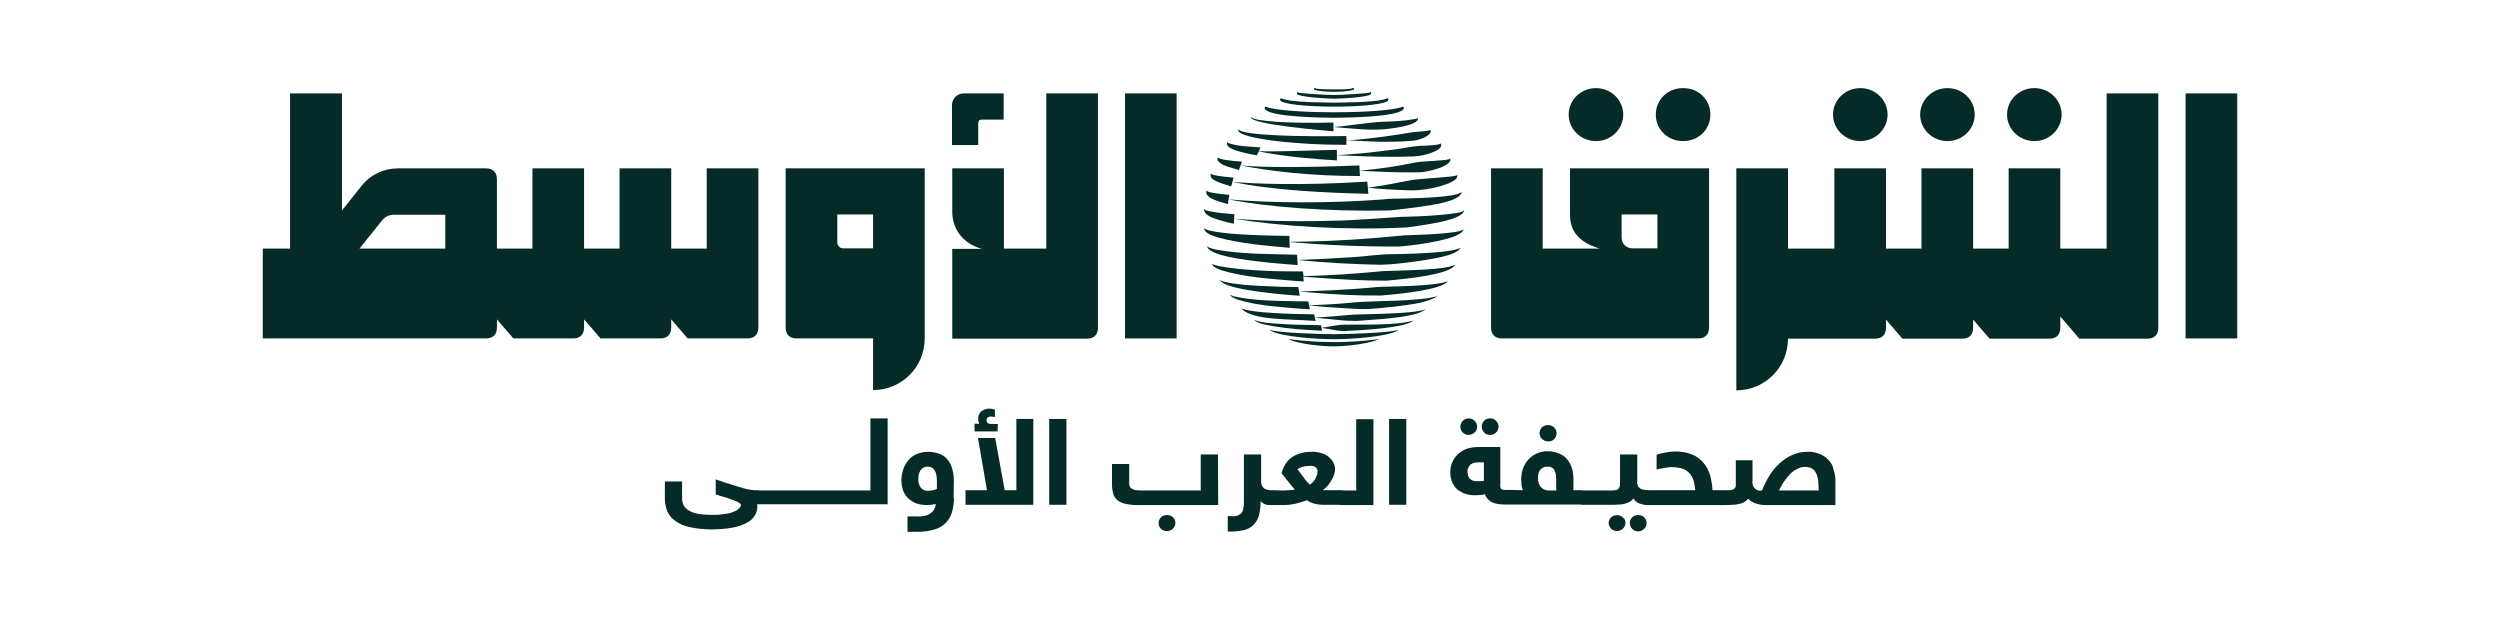
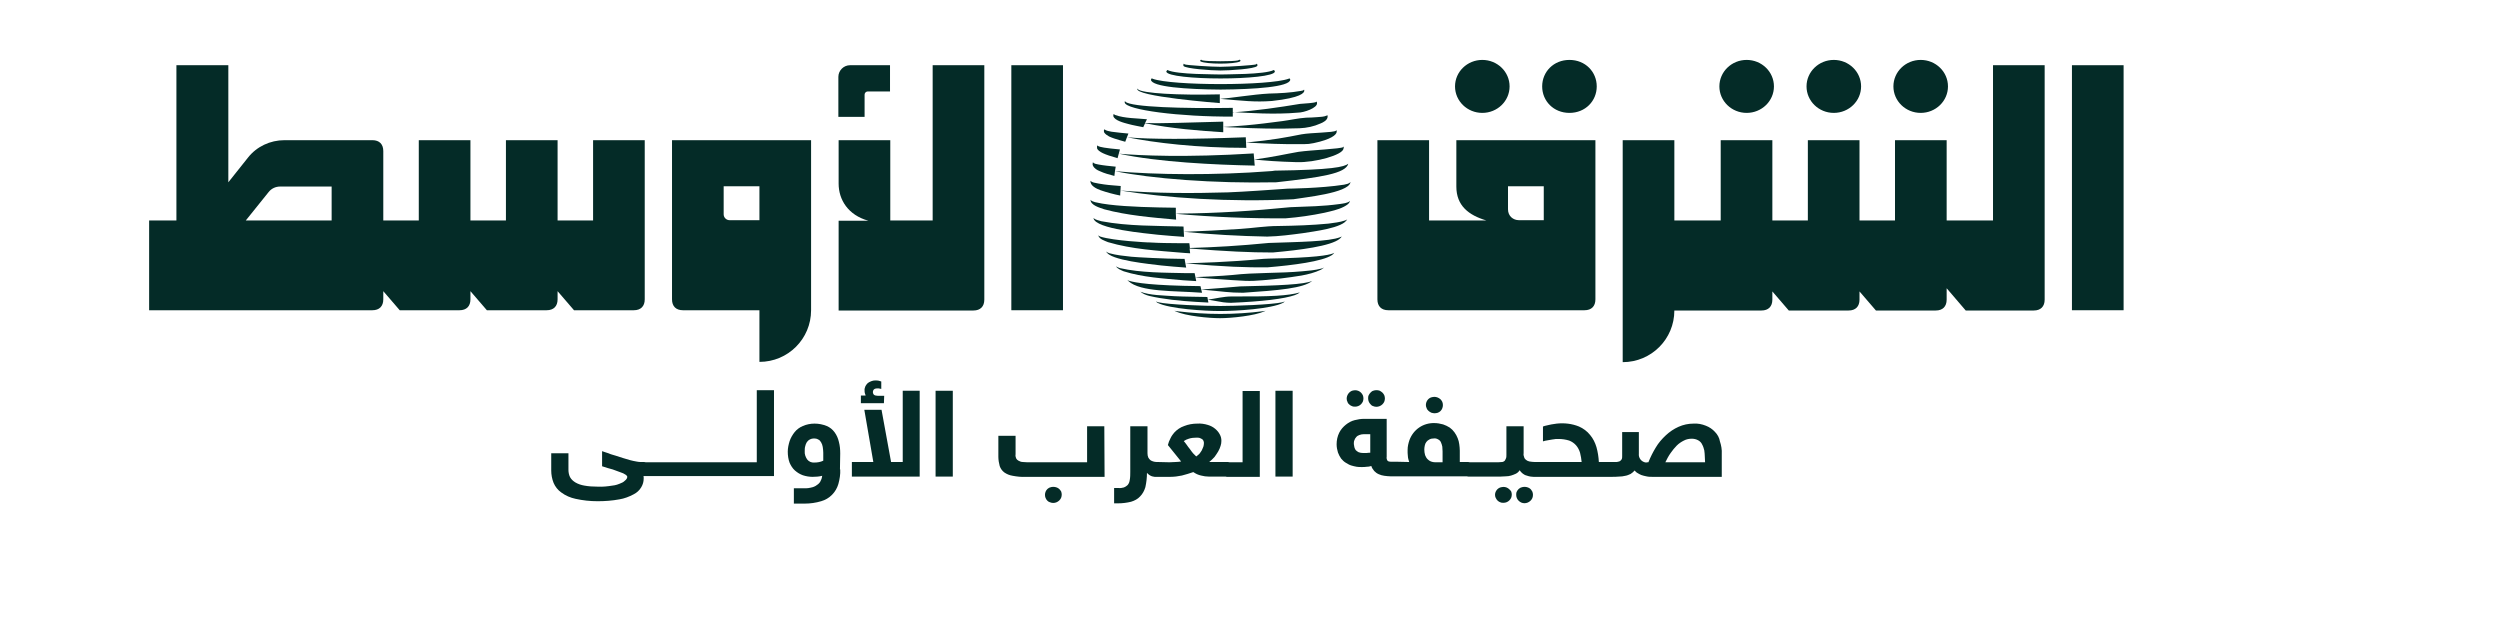
- <svg xmlns="http://www.w3.org/2000/svg" width="762" height="189" viewBox="-38.1 -9.45 838.2 207.9" fill="none">
+ <svg xmlns="http://www.w3.org/2000/svg" width="762" height="189" viewBox="0 0 838.2 207.9" fill="none">
  <path d="M369.277 74.175C368.389 73.909 367.323 73.731 366.613 73.109C367.145 76.839 384.552 78.26 388.194 78.704C391.125 78.971 394.144 79.237 396.986 79.415C396.986 79.415 396.897 78.26 396.897 77.727C396.897 77.195 396.808 75.951 396.808 75.951C387.661 75.685 378.247 75.862 369.277 74.175Z" fill="#042B27" />
  <path d="M451.694 73.464C451.516 73.731 451.25 73.82 450.983 73.908C449.207 74.53 447.253 74.708 445.388 74.974C439.882 75.507 434.198 75.685 428.603 75.773C424.251 75.773 420.077 76.484 415.814 76.75C409.42 77.194 403.38 77.461 396.897 77.727C406.222 78.615 415.459 79.148 424.873 79.326C428.869 79.237 432.866 78.704 436.862 78.171C439.971 77.638 450.539 76.484 451.694 73.464Z" fill="#042B27" />
  <path d="M369.01 63.784C371.053 64.495 373.362 65.116 375.583 65.56C375.583 65.56 375.583 64.406 375.671 63.962C375.671 63.429 375.76 62.363 375.76 62.363C373.895 62.185 371.941 62.097 370.165 61.83C369.01 61.653 367.767 61.475 366.701 61.209C366.346 61.12 365.902 60.942 365.636 60.587C365.369 62.274 367.767 63.34 369.01 63.784Z" fill="#042B27" />
  <path d="M433.665 66.803C437.218 66.182 451.96 64.761 452.76 61.208V61.12V61.031C452.316 61.652 451.339 61.741 450.628 61.919C442.724 63.162 431.711 63.251 431.711 63.251C426.738 63.606 416.702 64.317 411.729 64.494C399.65 64.85 387.572 64.85 375.582 63.873C390.68 66.359 412.528 67.869 433.665 66.803Z" fill="#042B27" />
  <path d="M378.336 41.581C379.934 42.025 381.622 42.292 383.309 42.647C383.487 42.203 383.753 41.759 383.931 41.315C392.634 43.091 402.581 43.89 410.13 44.334C410.13 43.801 410.13 43.091 410.13 42.469C410.13 41.936 410.13 41.404 410.13 40.782C398.229 41.048 389.171 41.492 383.931 41.226C384.108 40.871 384.375 40.338 384.552 39.983C381.089 39.627 377.181 39.716 373.895 38.562C373.717 38.473 373.54 38.384 373.451 38.206C373.273 38.384 373.273 38.65 373.273 38.917C373.629 40.427 377.003 41.226 378.336 41.581Z" fill="#042B27" />
  <path d="M435.708 43.002C438.106 42.913 440.592 42.38 442.724 41.404C443.612 41.048 445.033 40.338 445.122 39.183C445.122 39.006 445.122 38.828 445.033 38.562C445.033 38.651 444.944 38.651 444.855 38.739C443.878 39.183 442.724 39.183 441.658 39.272C440.415 39.361 439.171 39.45 437.928 39.45C435.264 39.627 432.599 40.249 429.935 40.604C425.85 41.137 421.764 41.67 417.679 42.025C415.104 42.203 412.617 42.469 410.041 42.558C411.373 42.647 412.706 42.736 414.038 42.736C421.32 43.091 428.514 43.269 435.708 43.002Z" fill="#042B27" />
  <path d="M371.852 45.755C373.007 46.288 374.162 46.643 375.405 46.999C376.027 47.176 376.737 47.354 377.27 47.532C377.448 47.087 377.625 46.555 377.803 46.111C377.98 45.666 378.158 45.134 378.336 44.778C376.471 44.601 374.517 44.423 372.652 44.157C371.852 43.979 370.964 43.89 370.254 43.357C370.076 43.624 370.076 44.068 370.165 44.334C370.52 44.956 371.231 45.4 371.852 45.755Z" fill="#042B27" />
  <path d="M417.679 46.022C399.206 46.732 385.441 46.732 377.892 46.022C387.306 47.887 401.16 49.574 417.857 49.574C417.857 49.663 417.679 46.022 417.679 46.022Z" fill="#042B27" />
  <path d="M374.694 53.038C374.961 52.15 375.227 50.995 375.494 50.107C370.609 49.663 368.744 49.308 368.122 48.953C368.034 48.864 367.945 48.775 367.945 48.686C367.767 49.041 367.767 49.486 367.856 49.841C368.389 50.906 370.254 51.795 374.694 53.038Z" fill="#042B27" />
  <path d="M368.744 57.389C370.254 58.1 371.941 58.544 373.629 58.988C373.717 58.011 373.895 56.857 374.073 55.88C372.208 55.702 369.721 55.436 368.389 55.169C367.767 54.992 366.79 54.992 366.435 54.37C366.346 54.725 366.257 55.169 366.435 55.524C366.879 56.501 367.856 57.034 368.744 57.389Z" fill="#042B27" />
  <path d="M409.242 26.306C418.212 26.306 427.271 25.506 427.448 23.997C427.448 23.819 427.271 23.553 427.093 23.464C424.074 25.062 410.308 24.885 409.242 24.974C408.176 24.885 394.411 25.062 391.391 23.464C391.302 23.641 391.036 23.819 391.036 23.997C391.213 25.506 400.272 26.306 409.242 26.306Z" fill="#042B27" />
  <path d="M409.242 30.036C420.699 29.947 432.333 29.148 432.599 26.75C432.599 26.572 432.422 26.394 432.244 26.217C432.244 26.306 432.155 26.306 432.067 26.394C425.494 28.792 392.901 28.792 386.417 26.394C386.329 26.306 386.24 26.306 386.24 26.217C386.062 26.306 385.973 26.483 385.885 26.75C386.151 29.148 397.785 29.947 409.242 30.036Z" fill="#042B27" />
  <path d="M408.976 34.565C408.976 34.121 408.976 33.499 408.976 33.055C408.976 32.611 408.976 31.989 408.976 31.634C394.943 31.989 382.954 31.279 381.533 29.947C381.444 29.858 381.444 29.769 381.355 29.68C379.934 32.345 408.976 34.565 408.976 34.565Z" fill="#042B27" />
  <path d="M426.471 33.855C436.241 32.789 437.306 31.102 437.306 30.391C437.306 30.213 437.218 30.125 437.218 30.036C437.04 30.391 436.507 30.391 436.152 30.48C432.688 31.102 429.047 31.279 425.495 31.368C420.255 31.634 412.173 32.967 409.064 33.144C416.791 33.766 420.61 34.299 426.471 33.855Z" fill="#042B27" />
  <path d="M413.327 39.094V37.585C418.656 37.851 427.36 38.473 435.175 37.762C437.218 37.762 441.747 36.164 441.569 34.565C441.569 34.387 441.481 34.21 441.481 34.032C441.481 34.121 441.303 34.121 441.214 34.21C440.326 34.565 437.928 34.654 435.885 34.831C428.869 35.986 421.143 37.141 413.327 37.673V36.164C396.72 36.43 379.224 35.897 377.359 34.121C377.27 34.032 377.181 33.943 377.181 33.855C377.092 34.032 377.092 34.21 377.092 34.387C377.625 36.874 395.476 39.183 413.327 39.094Z" fill="#042B27" />
  <path d="M417.768 47.798C424.695 48.153 430.113 48.42 437.129 48.331C438.372 48.331 439.26 48.242 440.504 47.975C446.365 46.732 447.964 45.222 448.141 44.334C448.23 44.068 448.141 43.801 448.141 43.624C448.141 43.713 448.053 43.713 447.964 43.801C447.076 44.512 439.793 44.423 436.33 45.045C430.912 46.111 426.827 46.91 417.768 47.798Z" fill="#042B27" />
  <path d="M420.521 53.482C423.896 53.837 428.248 54.192 434.82 54.37C440.948 54.548 450.184 51.972 450.451 49.841C450.539 49.574 450.539 49.308 450.539 49.041C450.539 49.13 450.45 49.219 450.362 49.308C449.562 49.929 439.793 50.285 435.353 50.906C430.734 51.706 427.182 52.594 420.521 53.482Z" fill="#042B27" />
  <path d="M375.138 51.528C388.283 54.37 407.377 55.258 420.699 55.525C420.699 55.525 420.521 54.104 420.521 53.482C420.432 52.86 420.343 51.439 420.343 51.439C397.519 52.86 382.066 52.15 375.138 51.528Z" fill="#042B27" />
  <path d="M425.85 57.39C407.466 58.811 387.483 58.633 373.806 57.39C385.885 59.876 406.933 61.564 427.892 61.12C442.99 59.432 451.161 58.189 452.049 54.903C450.628 55.969 446.72 56.946 427.36 57.212C426.827 57.301 426.383 57.39 425.85 57.39Z" fill="#042B27" />
  <path d="M431.09 73.198C435.53 72.843 439.793 72.221 444.056 71.333C446.276 70.8 448.585 70.356 450.628 69.29C451.427 68.846 452.227 68.402 452.582 67.603V67.514V67.425V67.337C452.582 67.337 452.582 67.337 452.582 67.425C451.694 68.136 450.273 68.225 449.207 68.402C443.346 69.202 438.905 69.202 432.599 69.468C420.255 70.711 407.821 71.511 395.565 71.6C395.032 71.6 394.588 71.688 394.144 71.688C406.4 72.754 418.922 73.287 431.09 73.198Z" fill="#042B27" />
  <path d="M371.764 68.58C370.254 68.402 368.655 68.136 367.145 67.781C366.613 67.603 365.902 67.425 365.636 66.981C365.636 68.846 368.744 69.645 370.254 70.178C377.803 72.221 386.329 72.932 394.322 73.642C394.322 73.642 394.233 72.31 394.233 71.688C394.233 71.333 394.233 69.645 394.233 69.645C387.128 69.557 378.158 69.379 371.764 68.58Z" fill="#042B27" />
  <path d="M426.738 84.655C435.708 83.855 446.276 82.523 449.207 80.037C449.474 79.77 449.74 79.593 449.829 79.237C449.74 79.326 449.651 79.415 449.385 79.504C445.566 81.013 435.619 81.102 425.406 81.457C415.459 82.434 407.466 82.879 398.94 83.145C398.851 82.523 398.851 81.901 398.762 81.546C397.874 81.546 396.986 81.546 396.098 81.546C390.592 81.457 390.148 81.546 385.352 81.28H384.908C384.908 81.28 373.362 80.747 368.922 79.326C368.655 79.237 368.389 79.06 368.211 78.882C368.566 80.214 370.254 80.658 371.497 81.191C379.579 83.589 388.016 84.033 396.364 84.743C397.075 84.832 397.785 84.832 399.029 84.921C399.029 84.921 398.94 84.211 398.851 83.323C411.64 84.299 418.922 84.655 426.738 84.655Z" fill="#042B27" />
  <path d="M396.009 86.786C391.125 86.786 380.822 86.253 379.313 86.076C376.826 85.809 374.25 85.543 372.03 84.921C371.497 84.743 371.231 84.655 370.876 84.299C371.941 87.319 385.973 88.562 389.348 89.006C392.013 89.273 394.943 89.539 397.697 89.717L397.43 88.296C397.341 87.852 397.164 86.786 397.164 86.786C396.808 86.786 396.364 86.786 396.009 86.786Z" fill="#042B27" />
  <path d="M425.583 86.697C424.962 86.697 424.251 86.786 423.629 86.786C411.729 87.941 401.782 88.118 397.43 88.296C410.574 89.451 418.034 89.717 425.05 89.628C433.488 88.918 443.346 87.674 446.543 85.543C446.898 85.276 447.164 85.099 447.342 84.743C447.253 84.832 447.076 84.921 446.809 85.01C445.388 85.543 440.859 86.431 425.583 86.697Z" fill="#042B27" />
  <path d="M442.902 90.072C440.859 90.605 438.727 90.783 436.596 90.96C428.958 91.671 420.788 91.316 413.15 92.204C409.331 92.559 403.203 92.826 400.627 92.914C400.627 92.914 401.515 93.003 402.226 93.092C404.091 93.269 405.867 93.447 407.555 93.536C410.841 93.802 414.215 93.98 417.413 94.158C421.409 94.335 425.495 93.714 429.491 93.358C434.02 92.737 438.727 92.381 442.902 90.427C443.346 90.161 443.701 89.984 443.967 89.539C443.967 89.539 443.967 89.539 443.878 89.628C443.701 89.895 443.346 89.984 442.902 90.072Z" fill="#042B27" />
  <path d="M397.785 91.582C390.503 91.404 382.51 91.493 375.494 89.894C375.227 89.806 374.961 89.717 374.783 89.628C374.606 89.539 374.25 89.362 374.162 89.273C374.694 90.161 375.76 90.516 376.737 90.96C383.22 93.003 390.059 93.358 396.808 93.98C398.141 94.069 399.739 94.157 401.071 94.246L400.805 92.914C400.805 92.914 400.627 91.937 400.538 91.582C399.562 91.582 398.673 91.582 397.785 91.582Z" fill="#042B27" />
  <path d="M403.736 96.999L402.67 97.088L403.736 97.177C410.041 97.71 411.995 98.154 416.791 98.154C428.603 97.355 437.129 96.644 439.971 94.157C437.573 95.401 428.159 95.756 415.814 96.022C410.663 96.467 408.62 96.644 403.736 96.999Z" fill="#042B27" />
  <path d="M378.602 94.157C378.247 94.069 378.069 93.98 377.892 93.802C377.98 93.891 378.158 94.069 378.336 94.246C382.421 97.976 393.522 97.444 403.025 98.154C403.025 98.154 402.848 97.355 402.759 97.088C402.67 96.733 402.492 95.934 402.492 95.934C386.151 95.756 380.556 94.779 378.602 94.157Z" fill="#042B27" />
  <path d="M412.972 99.397C410.219 99.397 407.555 100.108 404.979 100.463C407.111 100.818 408.532 101.085 410.13 101.351C410.929 101.44 411.818 101.529 412.706 101.529C423.274 101.085 430.557 100.197 434.109 98.953C434.82 98.687 435.353 98.421 435.885 97.976C435.885 97.976 435.797 98.065 435.708 98.065C431.978 99.131 426.294 99.486 412.972 99.397Z" fill="#042B27" />
  <path d="M393.789 99.308C390.059 99.042 385.529 99.042 382.332 97.799C384.02 99.22 386.595 99.486 388.904 99.93C394.144 100.818 399.65 101.174 405.157 101.44C405.157 101.44 405.068 100.996 404.979 100.552C404.89 100.108 404.801 99.753 404.801 99.575C401.249 99.486 397.341 99.486 393.789 99.308Z" fill="#042B27" />
  <path d="M409.153 105.259C404.357 105.259 399.206 104.904 394.943 104.371C394.677 104.371 393.789 104.193 393.789 104.193C393.878 104.282 394.055 104.371 394.144 104.371C397.519 105.969 405.334 106.68 409.064 106.68C412.883 106.68 420.61 105.881 423.985 104.371C424.074 104.282 424.251 104.282 424.34 104.193C424.34 104.193 423.541 104.371 423.185 104.371C419.1 104.904 413.949 105.259 409.153 105.259Z" fill="#042B27" />
  <path d="M409.153 104.282C414.482 104.282 426.205 103.572 430.202 101.529C430.646 101.262 430.734 101.085 430.734 101.085C430.734 101.085 430.29 101.262 429.935 101.351C426.383 102.151 414.304 102.595 409.153 102.595C403.913 102.595 391.835 102.151 388.371 101.351C388.016 101.262 387.572 101.085 387.572 101.085C387.572 101.085 387.661 101.262 388.105 101.529C392.101 103.572 403.913 104.282 409.153 104.282Z" fill="#042B27" />
  <path d="M409.153 23.641C412.262 23.641 420.699 23.108 421.498 22.131C421.764 21.865 421.409 21.332 421.409 21.332C421.409 21.332 421.32 21.51 421.054 21.599C420.343 21.865 412.084 22.398 409.153 22.398C406.134 22.398 397.963 21.865 397.252 21.599C396.986 21.51 396.897 21.332 396.897 21.332C396.897 21.332 396.631 21.776 396.808 22.131C397.608 23.02 406.045 23.641 409.153 23.641Z" fill="#042B27" />
  <path d="M402.581 20.622C403.469 21.066 406.311 21.332 409.153 21.332C411.995 21.332 414.837 21.066 415.725 20.622C415.992 20.444 415.992 20.089 415.548 20C415.548 20 415.548 20.089 415.015 20.266C414.038 20.444 412.173 20.533 409.153 20.533C406.134 20.533 404.269 20.444 403.292 20.266C402.759 20.178 402.759 20 402.759 20C402.315 20.089 402.315 20.533 402.581 20.622Z" fill="#042B27" />
  <path d="M186.947 100.374V97.621L192.453 104.016H212.525C214.834 104.016 216.166 102.683 216.166 100.374V46.999H198.848V73.909H186.947V46.999H169.629V73.909H157.728V46.999H140.41V73.909H128.509V50.64C128.509 48.331 127.177 46.999 124.868 46.999H95.383C90.587 46.999 86.057 49.13 83.127 52.86L76.555 61.12V21.865H59.148V73.909H50V104.016H124.868C127.177 104.016 128.509 102.683 128.509 100.374V97.621L134.016 104.016H154.087C156.396 104.016 157.728 102.683 157.728 100.374V97.621L163.235 104.016H183.306C185.615 104.016 186.947 102.683 186.947 100.374ZM111.191 73.909H82.416L90.054 64.406C91.031 63.162 92.452 62.541 93.962 62.541H111.191V73.909Z" fill="#042B27" />
  <path d="M312.615 73.909H298.494V46.999H281.176V61.564C281.176 66.981 284.373 72.132 291.123 73.997H281.176V104.104H326.381C328.69 104.104 330.022 102.772 330.022 100.463V21.865H312.704V73.909H312.615Z" fill="#042B27" />
  <path d="M356.399 21.865H339.081V104.016H356.399V21.865Z" fill="#042B27" />
  <path d="M228.955 104.016H254.621V121.334C264.213 121.334 271.94 113.607 271.94 104.016V46.999H225.314V100.374C225.314 102.683 226.646 104.016 228.955 104.016ZM242.632 62.452H254.621V73.82H244.586C243.52 73.82 242.632 72.932 242.632 71.866V62.452Z" fill="#042B27" />
  <path d="M289.88 31.723C289.88 31.101 290.412 30.657 290.945 30.657H298.405V21.865H284.995C282.863 21.865 281.087 23.641 281.087 25.773V39.183H289.88V31.723Z" fill="#042B27" />
  <path d="M668.216 73.909H652.674V46.999H635.356V73.909H623.455V46.999H606.137V73.909H594.236V46.999H576.918V73.909H561.376V46.999H544.058V121.423C553.649 121.423 561.376 113.696 561.376 104.104H590.595C592.904 104.104 594.236 102.772 594.236 100.463V97.71L599.742 104.104H619.814C622.123 104.104 623.455 102.772 623.455 100.463V97.71L628.961 104.104H649.033C651.342 104.104 652.674 102.772 652.674 100.463V96.644L659.068 104.104H681.893C684.202 104.104 685.534 102.772 685.534 100.463V21.865H668.216V73.909Z" fill="#042B27" />
  <path d="M712 21.865H694.682V104.016H712V21.865Z" fill="#042B27" />
  <path d="M465.46 104.016H531.269C533.578 104.016 534.91 102.683 534.91 100.374V46.999H488.284V62.541C488.284 68.935 492.369 72.132 498.32 73.909H479.137V46.999H461.818V100.374C461.818 102.683 463.151 104.016 465.46 104.016ZM505.602 62.452H517.592V73.82H509.244C507.379 73.82 505.602 72.487 505.602 70.178V62.452Z" fill="#042B27" />
  <path d="M643.97 37.851C649.023 37.851 653.118 33.875 653.118 28.97C653.118 24.065 649.023 20.089 643.97 20.089C638.918 20.089 634.823 24.065 634.823 28.97C634.823 33.875 638.918 37.851 643.97 37.851Z" fill="#042B27" />
  <path d="M614.84 37.851C619.892 37.851 623.988 33.875 623.988 28.97C623.988 24.065 619.892 20.089 614.84 20.089C609.788 20.089 605.693 24.065 605.693 28.97C605.693 33.875 609.788 37.851 614.84 37.851Z" fill="#042B27" />
  <path d="M585.621 37.851C590.673 37.851 594.769 33.875 594.769 28.97C594.769 24.065 590.673 20.089 585.621 20.089C580.569 20.089 576.474 24.065 576.474 28.97C576.474 33.875 580.569 37.851 585.621 37.851Z" fill="#042B27" />
  <path d="M526.207 37.851C531.535 37.851 535.354 33.855 535.354 28.97C535.354 24.085 531.535 20.089 526.207 20.089C520.878 20.089 517.059 24.085 517.059 28.97C517.059 33.855 520.878 37.851 526.207 37.851Z" fill="#042B27" />
  <path d="M496.988 37.851C502.04 37.851 506.135 33.875 506.135 28.97C506.135 24.065 502.04 20.089 496.988 20.089C491.936 20.089 487.84 24.065 487.84 28.97C487.84 33.875 491.936 37.851 496.988 37.851Z" fill="#042B27" />
  <path d="M253.467 154.993H248.582H242.099H235.616H229.133H222.561H216.521C216.344 154.993 216.166 154.904 215.988 154.904H214.745C214.301 154.904 213.768 154.816 213.324 154.727C212.702 154.638 211.992 154.46 211.281 154.283C210.571 154.105 209.772 153.839 208.884 153.572C207.995 153.306 207.196 153.039 206.397 152.773C205.598 152.507 204.709 152.329 203.999 151.974C203.288 151.707 202.489 151.53 201.867 151.263V156.325C203.2 156.769 204.354 157.125 205.42 157.391C206.397 157.746 207.285 158.102 208.084 158.368C208.706 158.546 209.239 158.812 209.772 159.167C210.127 159.434 210.305 159.611 210.305 159.878C210.305 160.233 210.127 160.588 209.86 160.855C209.416 161.299 208.884 161.743 208.351 161.921C207.374 162.365 206.397 162.72 205.331 162.809C203.733 163.075 202.045 163.253 200.358 163.164C198.848 163.164 197.338 163.075 195.917 162.809C194.851 162.631 193.786 162.276 192.898 161.743C192.187 161.299 191.565 160.766 191.121 159.967C190.766 159.256 190.588 158.368 190.588 157.569V151.974H184.816V157.746C184.816 159.167 185.082 160.588 185.615 161.921C186.148 163.164 187.036 164.318 188.191 165.118C189.612 166.183 191.299 166.894 192.986 167.249C195.384 167.782 197.871 168.049 200.358 168.049C202.844 168.049 205.242 167.871 207.64 167.427C209.328 167.16 210.926 166.539 212.436 165.739C213.502 165.207 214.39 164.407 215.012 163.342C215.544 162.453 215.811 161.476 215.811 160.5C215.811 160.322 215.811 160.233 215.811 160.055C215.811 159.878 215.811 159.789 215.722 159.611H215.9C215.988 159.611 216.166 159.611 216.255 159.611H222.649H222.738H229.133H229.221H235.616H235.705H242.099H242.188H248.493C248.582 159.611 248.671 159.611 248.76 159.611H259.506V130.837H253.733V154.993H253.467Z" fill="#042B27" />
  <path d="M281.709 152.063C281.709 150.73 281.62 149.487 281.265 148.155C280.998 147 280.554 145.935 279.844 144.958C279.133 143.981 278.245 143.27 277.18 142.826C275.847 142.293 274.515 142.027 273.094 142.027C271.762 142.027 270.43 142.293 269.186 142.826C268.121 143.27 267.144 143.981 266.433 144.869C265.723 145.757 265.101 146.823 264.746 147.888C264.391 149.043 264.124 150.197 264.124 151.441C264.124 152.684 264.302 154.016 264.746 155.171C265.19 156.148 265.723 157.036 266.522 157.746C267.321 158.457 268.21 158.99 269.186 159.345C270.252 159.7 271.407 159.878 272.473 159.878C273.538 159.878 274.693 159.789 275.67 159.523C275.581 160.056 275.492 160.588 275.226 161.032C275.048 161.565 274.693 162.009 274.249 162.365C273.716 162.809 273.094 163.164 272.473 163.342C271.496 163.608 270.519 163.786 269.453 163.697H266.167V168.848H269.808C271.673 168.848 273.538 168.581 275.314 168.049C278.156 167.249 280.288 165.029 281.087 162.276C281.531 160.677 281.798 158.99 281.709 157.391H281.62L281.709 152.063ZM276.025 154.46C275.137 154.905 274.071 155.082 273.094 155.082C272.117 155.171 271.229 154.816 270.607 154.016C270.075 153.217 269.719 152.24 269.808 151.263C269.808 150.73 269.808 150.109 269.986 149.576C270.075 149.132 270.252 148.688 270.519 148.244C271.052 147.444 271.94 147 272.917 147C273.449 147 273.893 147.089 274.338 147.356C274.782 147.533 275.048 147.888 275.314 148.332C275.581 148.777 275.759 149.309 275.847 149.842C275.936 150.464 276.025 151.174 276.025 151.796V154.46Z" fill="#042B27" />
  <path d="M302.668 154.905H298.761L295.563 137.409H289.791L292.81 154.905H285.617V159.789H308.352V131.014H302.668V154.905Z" fill="#042B27" />
  <path d="M288.547 135.188H296.363L296.452 132.702H294.32C293.876 132.702 293.343 132.613 292.988 132.346C292.544 131.813 292.544 131.103 292.988 130.57C293.343 130.304 293.698 130.215 294.054 130.215C294.231 130.215 294.409 130.215 294.587 130.215C294.853 130.304 295.119 130.304 295.475 130.392V127.906C295.208 127.817 294.853 127.728 294.587 127.639C294.231 127.551 293.787 127.551 293.432 127.551C292.988 127.551 292.544 127.639 292.1 127.817C291.656 127.995 291.301 128.172 290.945 128.439C290.59 128.794 290.324 129.149 290.146 129.504C289.968 129.948 289.791 130.481 289.88 131.014C289.88 131.281 289.88 131.547 289.968 131.813C290.057 132.08 290.146 132.346 290.235 132.613H288.636V135.188H288.547Z" fill="#042B27" />
  <path d="M319.454 131.014H313.681V159.789H319.454V131.014Z" fill="#042B27" />
  <path d="M355.156 163.963C354.889 163.697 354.534 163.519 354.268 163.43C353.557 163.164 352.758 163.164 352.047 163.43C351.692 163.519 351.426 163.786 351.159 163.963C350.627 164.496 350.36 165.207 350.36 165.917C350.36 166.628 350.627 167.338 351.159 167.871C351.426 168.137 351.692 168.315 352.047 168.404C353.468 169.025 355.156 168.315 355.778 166.894C356.044 166.183 356.044 165.473 355.778 164.762C355.6 164.496 355.422 164.23 355.156 163.963Z" fill="#042B27" />
  <path d="M364.481 142.915V154.993H345.475C344.676 154.993 343.788 154.993 342.989 154.904C342.456 154.904 341.923 154.727 341.479 154.46C341.124 154.283 340.857 154.016 340.68 153.661C340.502 153.217 340.413 152.773 340.502 152.329V146.112H334.729V153.128C334.729 154.194 334.907 155.26 335.173 156.237C335.44 157.036 335.973 157.835 336.683 158.368C337.571 158.99 338.459 159.345 339.525 159.523C340.946 159.789 342.456 159.967 343.877 159.878H370.343L370.254 142.915H364.481Z" fill="#042B27" />
  <path d="M416.613 154.993H412.262C412.084 154.993 411.906 154.904 411.729 154.904H405.423C406.045 154.372 406.666 153.839 407.199 153.217C407.643 152.595 408.087 151.974 408.443 151.352C408.798 150.73 409.064 150.109 409.242 149.487C409.42 148.954 409.508 148.421 409.508 147.8C409.508 147 409.331 146.29 408.976 145.668C408.62 144.958 408.087 144.336 407.466 143.803C406.755 143.181 405.867 142.737 404.979 142.471C403.825 142.116 402.581 141.938 401.427 142.027C399.917 142.027 398.407 142.293 397.075 142.826C395.743 143.27 394.588 144.069 393.7 145.046C393.522 145.313 393.256 145.579 393.078 145.846C392.812 146.201 392.634 146.556 392.457 146.911C392.279 147.267 392.101 147.711 391.924 148.066C391.835 148.421 391.657 148.865 391.569 149.221L396.009 154.727C395.387 154.816 394.677 154.904 394.055 154.904C393.345 154.904 392.723 154.993 392.101 154.993L388.371 154.904C388.194 154.904 388.105 154.904 387.927 154.904H387.838C387.394 154.904 387.039 154.816 386.684 154.727C386.329 154.638 385.973 154.46 385.707 154.283C385.441 154.016 385.174 153.75 384.996 153.395C384.819 152.951 384.73 152.507 384.73 151.974V142.915H378.957V158.19C378.957 159.079 378.957 160.056 378.78 160.944C378.691 161.565 378.513 162.098 378.069 162.631C377.714 162.986 377.27 163.253 376.826 163.43C376.204 163.608 375.582 163.697 374.961 163.608H373.54V168.759H374.872C376.293 168.759 377.803 168.581 379.224 168.226C380.378 167.871 381.444 167.338 382.243 166.45C383.131 165.562 383.664 164.496 384.02 163.342C384.375 161.743 384.552 160.144 384.552 158.546C384.819 158.812 385.085 159.079 385.352 159.256C385.618 159.434 385.973 159.611 386.24 159.7C386.506 159.789 386.773 159.789 387.128 159.878C387.306 159.878 387.572 159.878 387.838 159.878H388.194C388.283 159.878 388.46 159.878 388.549 159.878H392.368C393.7 159.878 395.032 159.7 396.276 159.434C397.608 159.079 398.851 158.723 400.094 158.279C400.538 158.546 400.894 158.812 401.338 158.99C401.782 159.167 402.226 159.345 402.67 159.434C403.114 159.523 403.558 159.611 404.002 159.7C404.446 159.7 404.801 159.789 405.245 159.789H410.929C411.107 159.878 411.285 159.878 411.462 159.878H422.386V131.103H416.613V154.993ZM403.469 149.753C403.292 150.197 403.114 150.553 402.936 150.997C402.67 151.441 402.404 151.796 402.137 152.151C401.782 152.507 401.427 152.773 401.071 153.039C400.716 152.684 400.361 152.329 400.006 151.974C399.65 151.53 399.295 151.086 398.94 150.553C398.585 150.109 398.141 149.576 397.874 149.132C397.519 148.688 397.252 148.244 396.897 147.888C397.43 147.533 397.963 147.267 398.585 147.089C399.384 146.823 400.272 146.734 401.16 146.734C401.604 146.734 402.048 146.734 402.404 146.911C402.67 147 402.936 147.178 403.203 147.356C403.38 147.533 403.469 147.711 403.558 147.977C403.647 148.155 403.647 148.421 403.647 148.599C403.647 149.043 403.558 149.398 403.469 149.753Z" fill="#042B27" />
  <path d="M433.399 131.014H427.626V159.789H433.399V131.014Z" fill="#042B27" />
  <path d="M451.516 133.679C451.516 134.034 451.605 134.478 451.783 134.744C451.871 135.099 452.138 135.455 452.404 135.632C452.671 135.899 453.026 136.076 453.292 136.165C453.648 136.343 454.003 136.343 454.358 136.343C455.069 136.343 455.779 136.076 456.312 135.544C456.579 135.277 456.756 135.011 456.934 134.655C457.2 133.945 457.2 133.234 456.934 132.524C456.756 132.169 456.579 131.902 456.312 131.636C455.779 131.103 455.069 130.837 454.358 130.837C454.003 130.837 453.648 130.925 453.292 131.014C452.227 131.458 451.516 132.524 451.516 133.679Z" fill="#042B27" />
  <path d="M460.397 136.165C461.818 136.787 463.506 136.076 464.127 134.655C464.394 133.945 464.394 133.234 464.127 132.524C463.95 132.169 463.772 131.902 463.506 131.636C463.239 131.369 462.884 131.192 462.618 131.014C461.907 130.748 461.108 130.748 460.397 131.014C460.042 131.103 459.776 131.369 459.509 131.636C459.243 131.902 459.065 132.169 458.888 132.524C458.71 132.879 458.71 133.234 458.71 133.59C458.71 134.3 458.976 135.011 459.509 135.544C459.687 135.81 460.042 136.076 460.397 136.165Z" fill="#042B27" />
  <path d="M480.913 133.057C480.558 133.057 480.202 133.146 479.847 133.235C478.781 133.59 478.071 134.655 478.071 135.81C478.071 136.165 478.16 136.521 478.337 136.876C478.426 137.231 478.693 137.497 478.959 137.764C479.225 138.03 479.581 138.208 479.936 138.386C480.291 138.474 480.646 138.563 481.002 138.563C481.357 138.563 481.712 138.474 482.067 138.386C482.778 138.119 483.311 137.586 483.577 136.876C483.844 136.165 483.844 135.455 483.577 134.744C483.4 134.389 483.222 134.123 482.955 133.856C482.334 133.323 481.623 133.057 480.913 133.057Z" fill="#042B27" />
  <path d="M513.151 163.963C512.885 163.697 512.53 163.519 512.263 163.43C511.553 163.164 510.753 163.164 510.043 163.43C509.688 163.519 509.421 163.786 509.155 163.963C508.888 164.23 508.711 164.496 508.533 164.851C508.356 165.207 508.355 165.562 508.355 165.917C508.355 166.628 508.622 167.338 509.155 167.871C509.421 168.137 509.688 168.315 510.043 168.493C511.464 169.114 513.151 168.404 513.773 166.983C514.039 166.272 514.039 165.562 513.773 164.851C513.595 164.585 513.418 164.23 513.151 163.963Z" fill="#042B27" />
  <path d="M506.046 164.052C505.514 163.519 504.803 163.253 504.093 163.253C503.737 163.253 503.382 163.341 503.027 163.43C501.961 163.786 501.251 164.851 501.251 165.917C501.251 166.628 501.606 167.338 502.139 167.871C502.405 168.137 502.76 168.315 503.027 168.404C503.382 168.581 503.737 168.581 504.093 168.581C504.803 168.581 505.514 168.315 506.046 167.782C506.313 167.516 506.491 167.249 506.668 166.894C506.935 166.183 506.935 165.473 506.668 164.762C506.579 164.585 506.313 164.318 506.046 164.052Z" fill="#042B27" />
  <path d="M574.964 144.78C574.165 143.892 573.099 143.181 571.945 142.737C570.612 142.204 569.28 141.938 567.859 142.027C566.083 142.027 564.395 142.382 562.797 143.092C561.198 143.803 559.777 144.78 558.534 145.934C557.202 147.178 556.047 148.51 555.159 150.02C554.182 151.618 553.383 153.217 552.672 154.993C552.406 154.993 552.14 154.993 551.873 155.082C550.363 154.904 549.298 153.572 549.475 152.062V144.869H543.88V152.95C543.88 153.306 543.88 153.661 543.702 154.016C543.525 154.283 543.347 154.46 543.081 154.638C542.726 154.816 542.37 154.816 542.015 154.904C541.571 154.904 541.038 154.904 540.416 154.904H538.551H536.065C535.976 153.217 535.709 151.53 535.265 149.931C534.821 148.421 534.111 147 533.134 145.846C532.157 144.602 530.825 143.625 529.404 143.004C527.006 142.027 524.43 141.76 521.944 142.027C521.322 142.116 520.789 142.204 520.167 142.293C519.546 142.382 519.102 142.56 518.569 142.648C518.125 142.737 517.77 142.826 517.326 143.004V147.977C517.858 147.799 518.391 147.711 518.924 147.622C519.457 147.533 519.99 147.444 520.434 147.355C520.878 147.267 521.322 147.267 521.677 147.178C521.944 147.178 522.299 147.178 522.565 147.178C523.72 147.178 524.963 147.355 526.118 147.711C527.006 148.066 527.805 148.599 528.427 149.309C529.049 150.02 529.493 150.908 529.759 151.796C530.026 152.862 530.203 153.927 530.292 154.904H514.928C514.839 154.904 514.75 154.904 514.661 154.904C514.039 154.904 513.418 154.816 512.796 154.727C512.352 154.638 511.997 154.46 511.642 154.194C511.375 154.016 511.109 153.661 511.02 153.306C510.842 152.862 510.753 152.418 510.842 151.974V142.915H505.069V152.506C505.069 152.95 505.07 153.395 504.892 153.75C504.803 154.016 504.625 154.283 504.448 154.549C504.181 154.727 503.915 154.904 503.56 154.904C503.116 154.904 502.672 154.993 502.316 154.993H498.764C498.675 154.993 498.675 154.993 498.586 154.993H492.814C492.636 154.993 492.458 154.904 492.281 154.904H489.439V151.085C489.439 150.375 489.35 149.664 489.261 148.954C489.172 148.243 488.995 147.533 488.728 146.911C488.462 146.201 488.107 145.579 487.662 144.957C487.218 144.336 486.686 143.803 486.064 143.359C485.353 142.915 484.643 142.56 483.844 142.293C482.867 142.027 481.89 141.849 480.913 141.849C477.183 141.76 473.897 143.981 472.565 147.533C472.209 148.599 471.943 149.664 471.943 150.819C471.943 151.174 471.943 151.441 471.943 151.796C471.943 152.24 472.032 152.595 472.032 152.95C472.032 153.306 472.12 153.661 472.209 154.016C472.298 154.371 472.387 154.638 472.476 154.904L468.568 154.816C468.39 154.816 468.302 154.816 468.124 154.816H466.348C465.904 154.816 465.46 154.727 465.193 154.46C464.927 154.016 464.838 153.572 464.927 153.128V140.428H457.378C456.312 140.428 455.158 140.606 454.181 140.872C453.115 141.139 452.138 141.671 451.25 142.382C450.362 143.092 449.562 143.981 449.03 145.046C448.408 146.29 448.141 147.622 448.141 148.954C448.141 149.931 448.319 150.819 448.585 151.707C448.852 152.418 449.207 153.128 449.651 153.75C450.095 154.283 450.628 154.816 451.25 155.171C451.871 155.526 452.404 155.881 453.026 156.059C453.648 156.237 454.269 156.414 454.891 156.503C455.424 156.592 455.957 156.592 456.578 156.592C457.111 156.592 457.644 156.592 458.177 156.503C458.71 156.503 459.243 156.414 459.776 156.237C459.953 156.858 460.309 157.391 460.753 157.924C461.197 158.368 461.641 158.723 462.262 158.99C462.884 159.256 463.417 159.434 464.127 159.523C464.838 159.611 465.548 159.7 466.17 159.7H468.657C468.834 159.7 468.923 159.7 469.101 159.7H491.748C491.925 159.7 492.103 159.789 492.281 159.789H498.675H503.116C503.737 159.789 504.27 159.7 504.892 159.7C505.514 159.7 506.046 159.611 506.668 159.434C507.201 159.256 507.734 159.078 508.267 158.812C508.8 158.546 509.244 158.102 509.51 157.657C509.776 158.102 510.132 158.457 510.576 158.812C510.931 159.078 511.375 159.345 511.819 159.434C512.263 159.611 512.707 159.7 513.151 159.789C513.507 159.789 513.773 159.878 514.128 159.878H514.217C514.306 159.878 514.395 159.878 514.572 159.878H538.285H540.15C541.127 159.878 542.015 159.878 542.814 159.789C543.525 159.789 544.235 159.7 544.946 159.523C545.568 159.434 546.1 159.167 546.722 158.901C547.255 158.546 547.699 158.19 548.054 157.746C548.321 158.013 548.587 158.368 548.942 158.546C549.386 158.812 549.83 159.078 550.275 159.256C550.807 159.434 551.429 159.611 551.962 159.7C552.672 159.878 553.383 159.878 554.005 159.878H577.273V152.24C577.362 150.73 577.096 149.309 576.651 147.977C576.474 146.823 575.852 145.668 574.964 144.78ZM458.177 151.885C457.822 151.885 457.378 151.885 457.023 151.885C456.49 151.885 455.957 151.796 455.513 151.618C455.158 151.441 454.802 151.174 454.536 150.908C454.358 150.641 454.181 150.286 454.092 149.931C454.003 149.576 454.003 149.22 453.914 148.865C453.914 148.421 453.914 147.977 454.092 147.622C454.181 147.267 454.447 146.823 454.713 146.556C454.98 146.201 455.335 146.023 455.779 145.846C456.223 145.668 456.756 145.579 457.2 145.579H459.42V151.796C458.976 151.796 458.621 151.796 458.177 151.885ZM483.755 154.993H481.179C480.735 154.993 480.202 154.904 479.758 154.727C479.314 154.549 478.959 154.283 478.604 153.927C478.248 153.572 477.982 153.039 477.804 152.595C477.627 151.974 477.538 151.352 477.538 150.641C477.538 150.197 477.627 149.753 477.716 149.309C477.804 148.865 477.982 148.51 478.248 148.155C478.515 147.799 478.87 147.533 479.225 147.355C479.669 147.089 480.202 147 480.735 147C481.268 146.911 481.801 147.089 482.245 147.355C482.689 147.622 482.955 147.888 483.133 148.332C483.311 148.776 483.488 149.22 483.577 149.753C483.577 150.286 483.666 150.819 483.666 151.352V154.993H483.755ZM571.678 154.993H558.356C558.889 153.927 559.422 152.862 560.133 151.885C560.754 150.997 561.465 150.109 562.175 149.398C562.886 148.688 563.685 148.155 564.573 147.711C565.372 147.267 566.349 147.089 567.237 147.089C567.948 147.089 568.747 147.267 569.369 147.622C569.991 147.977 570.435 148.421 570.701 149.043C571.056 149.664 571.234 150.286 571.412 150.997C571.5 151.707 571.589 152.418 571.589 153.128L571.678 154.993Z" fill="#042B27" />
</svg>
